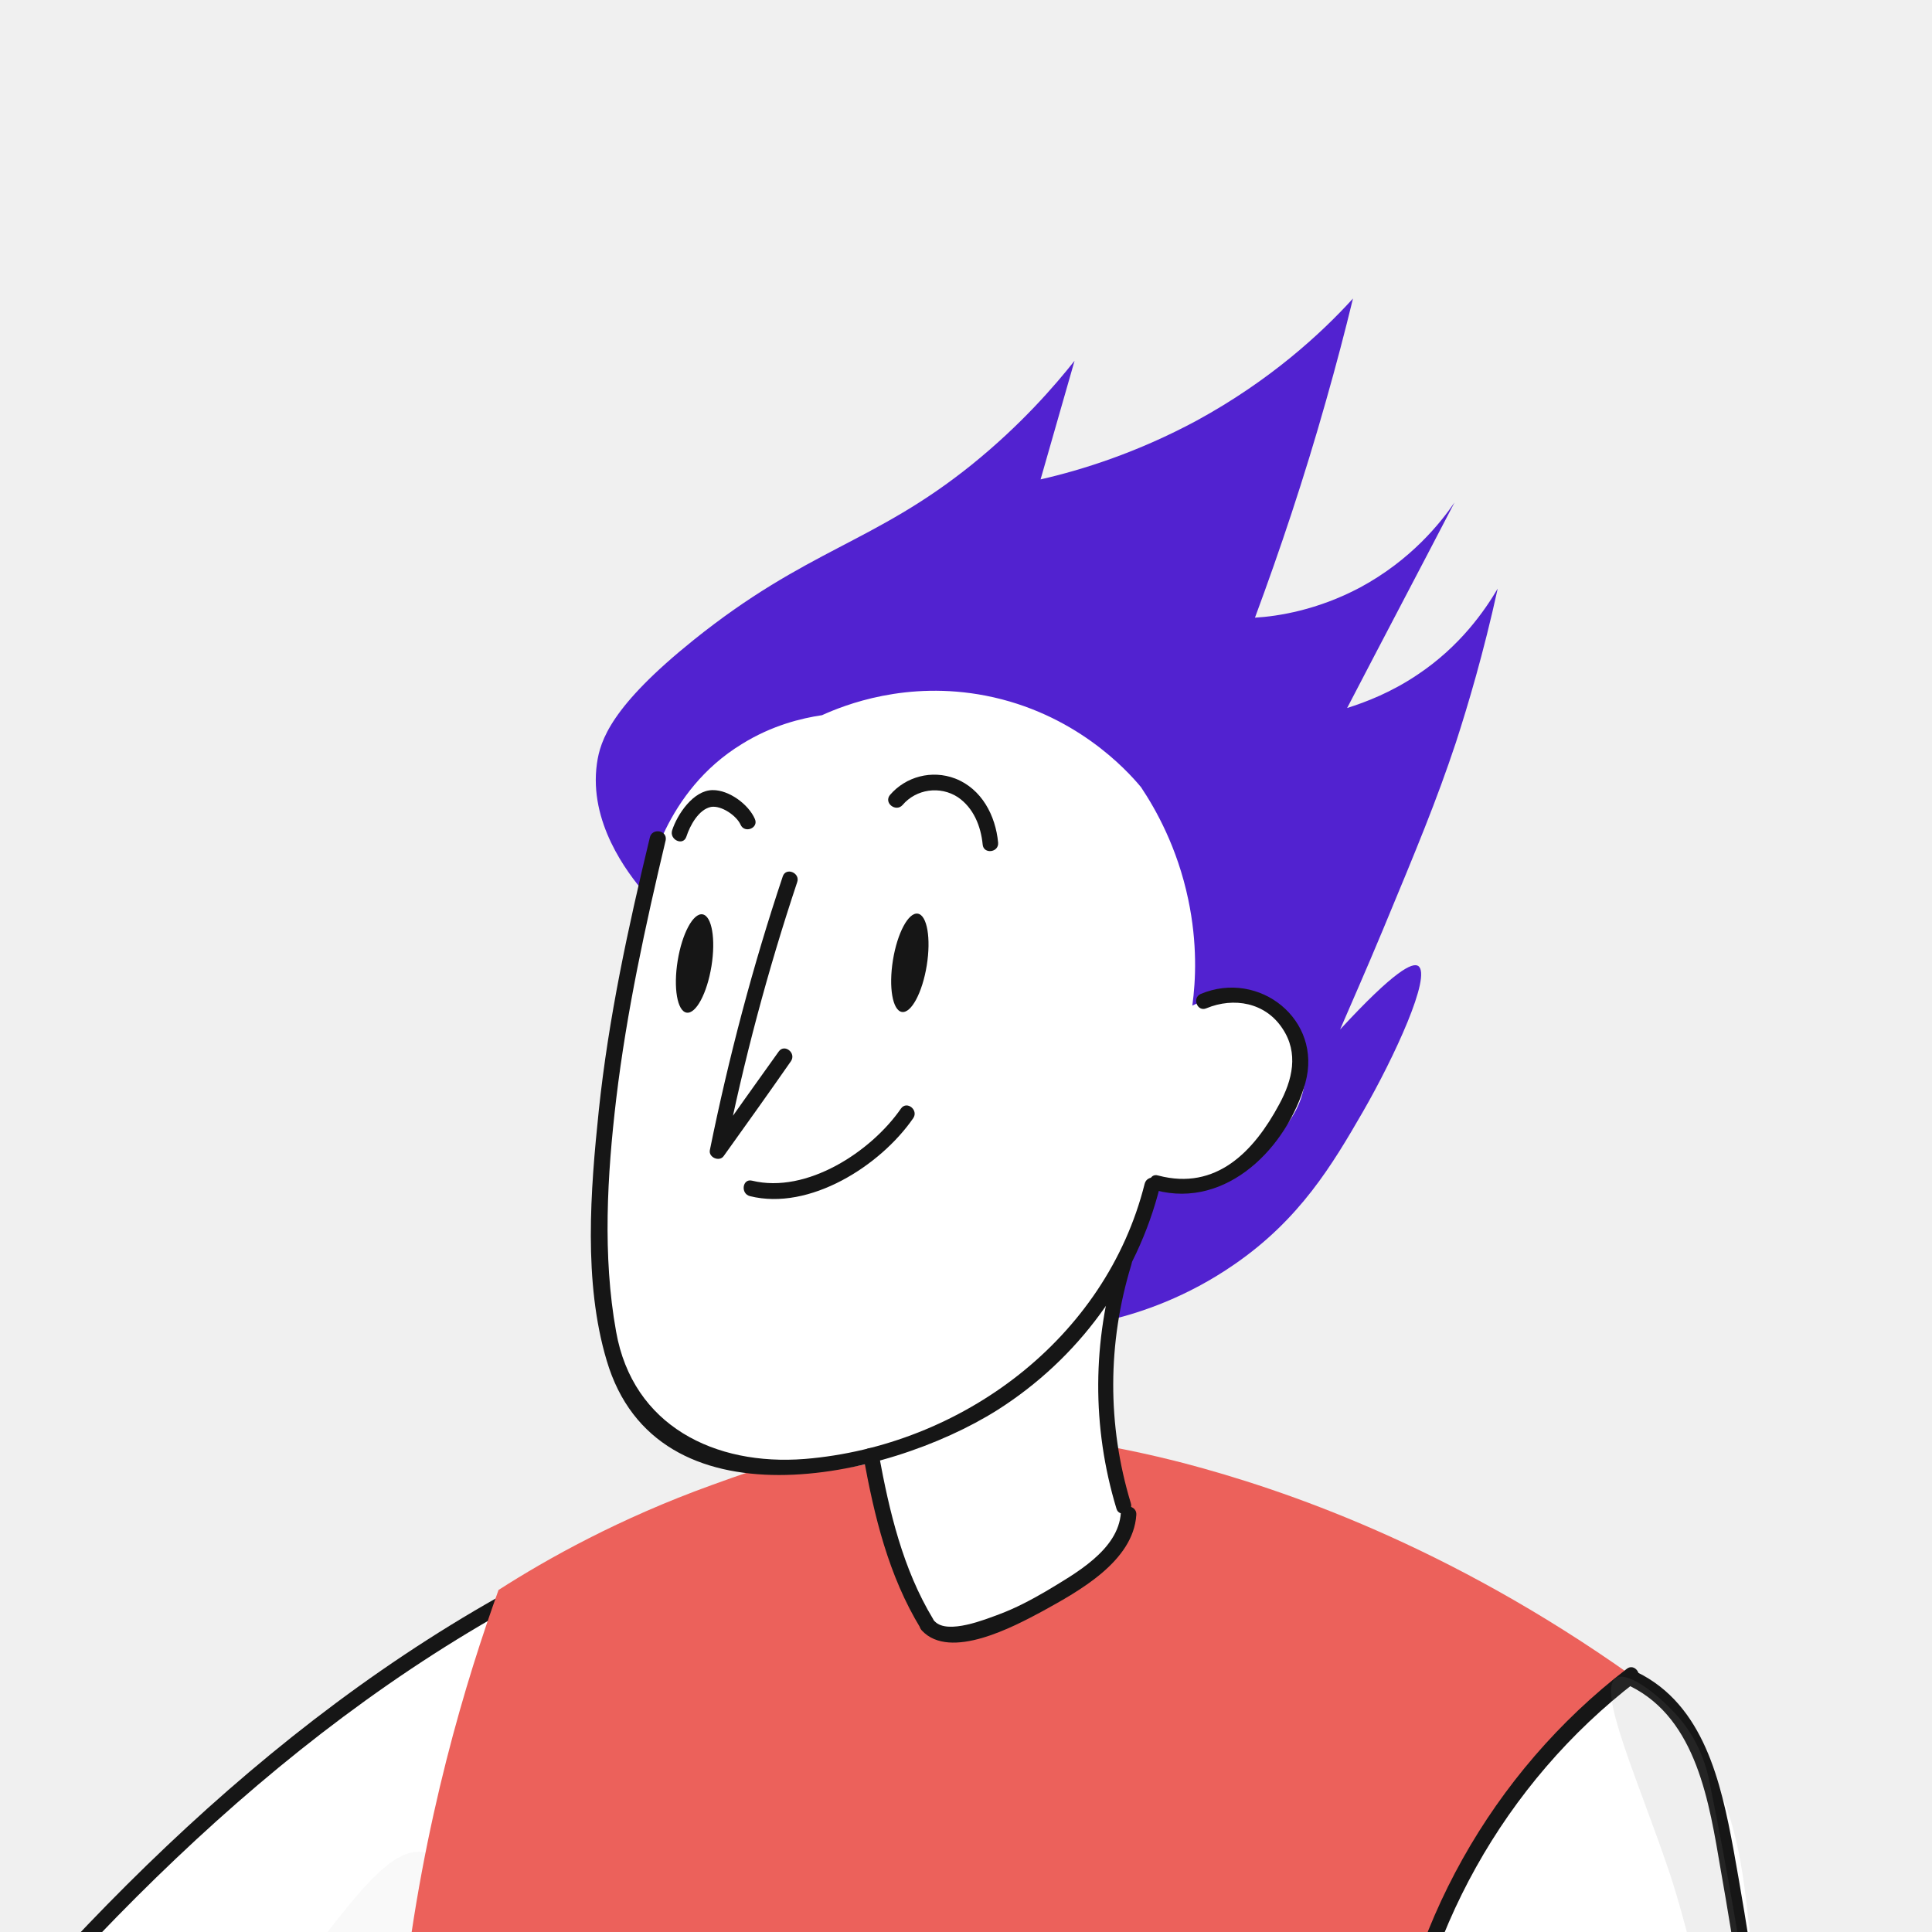
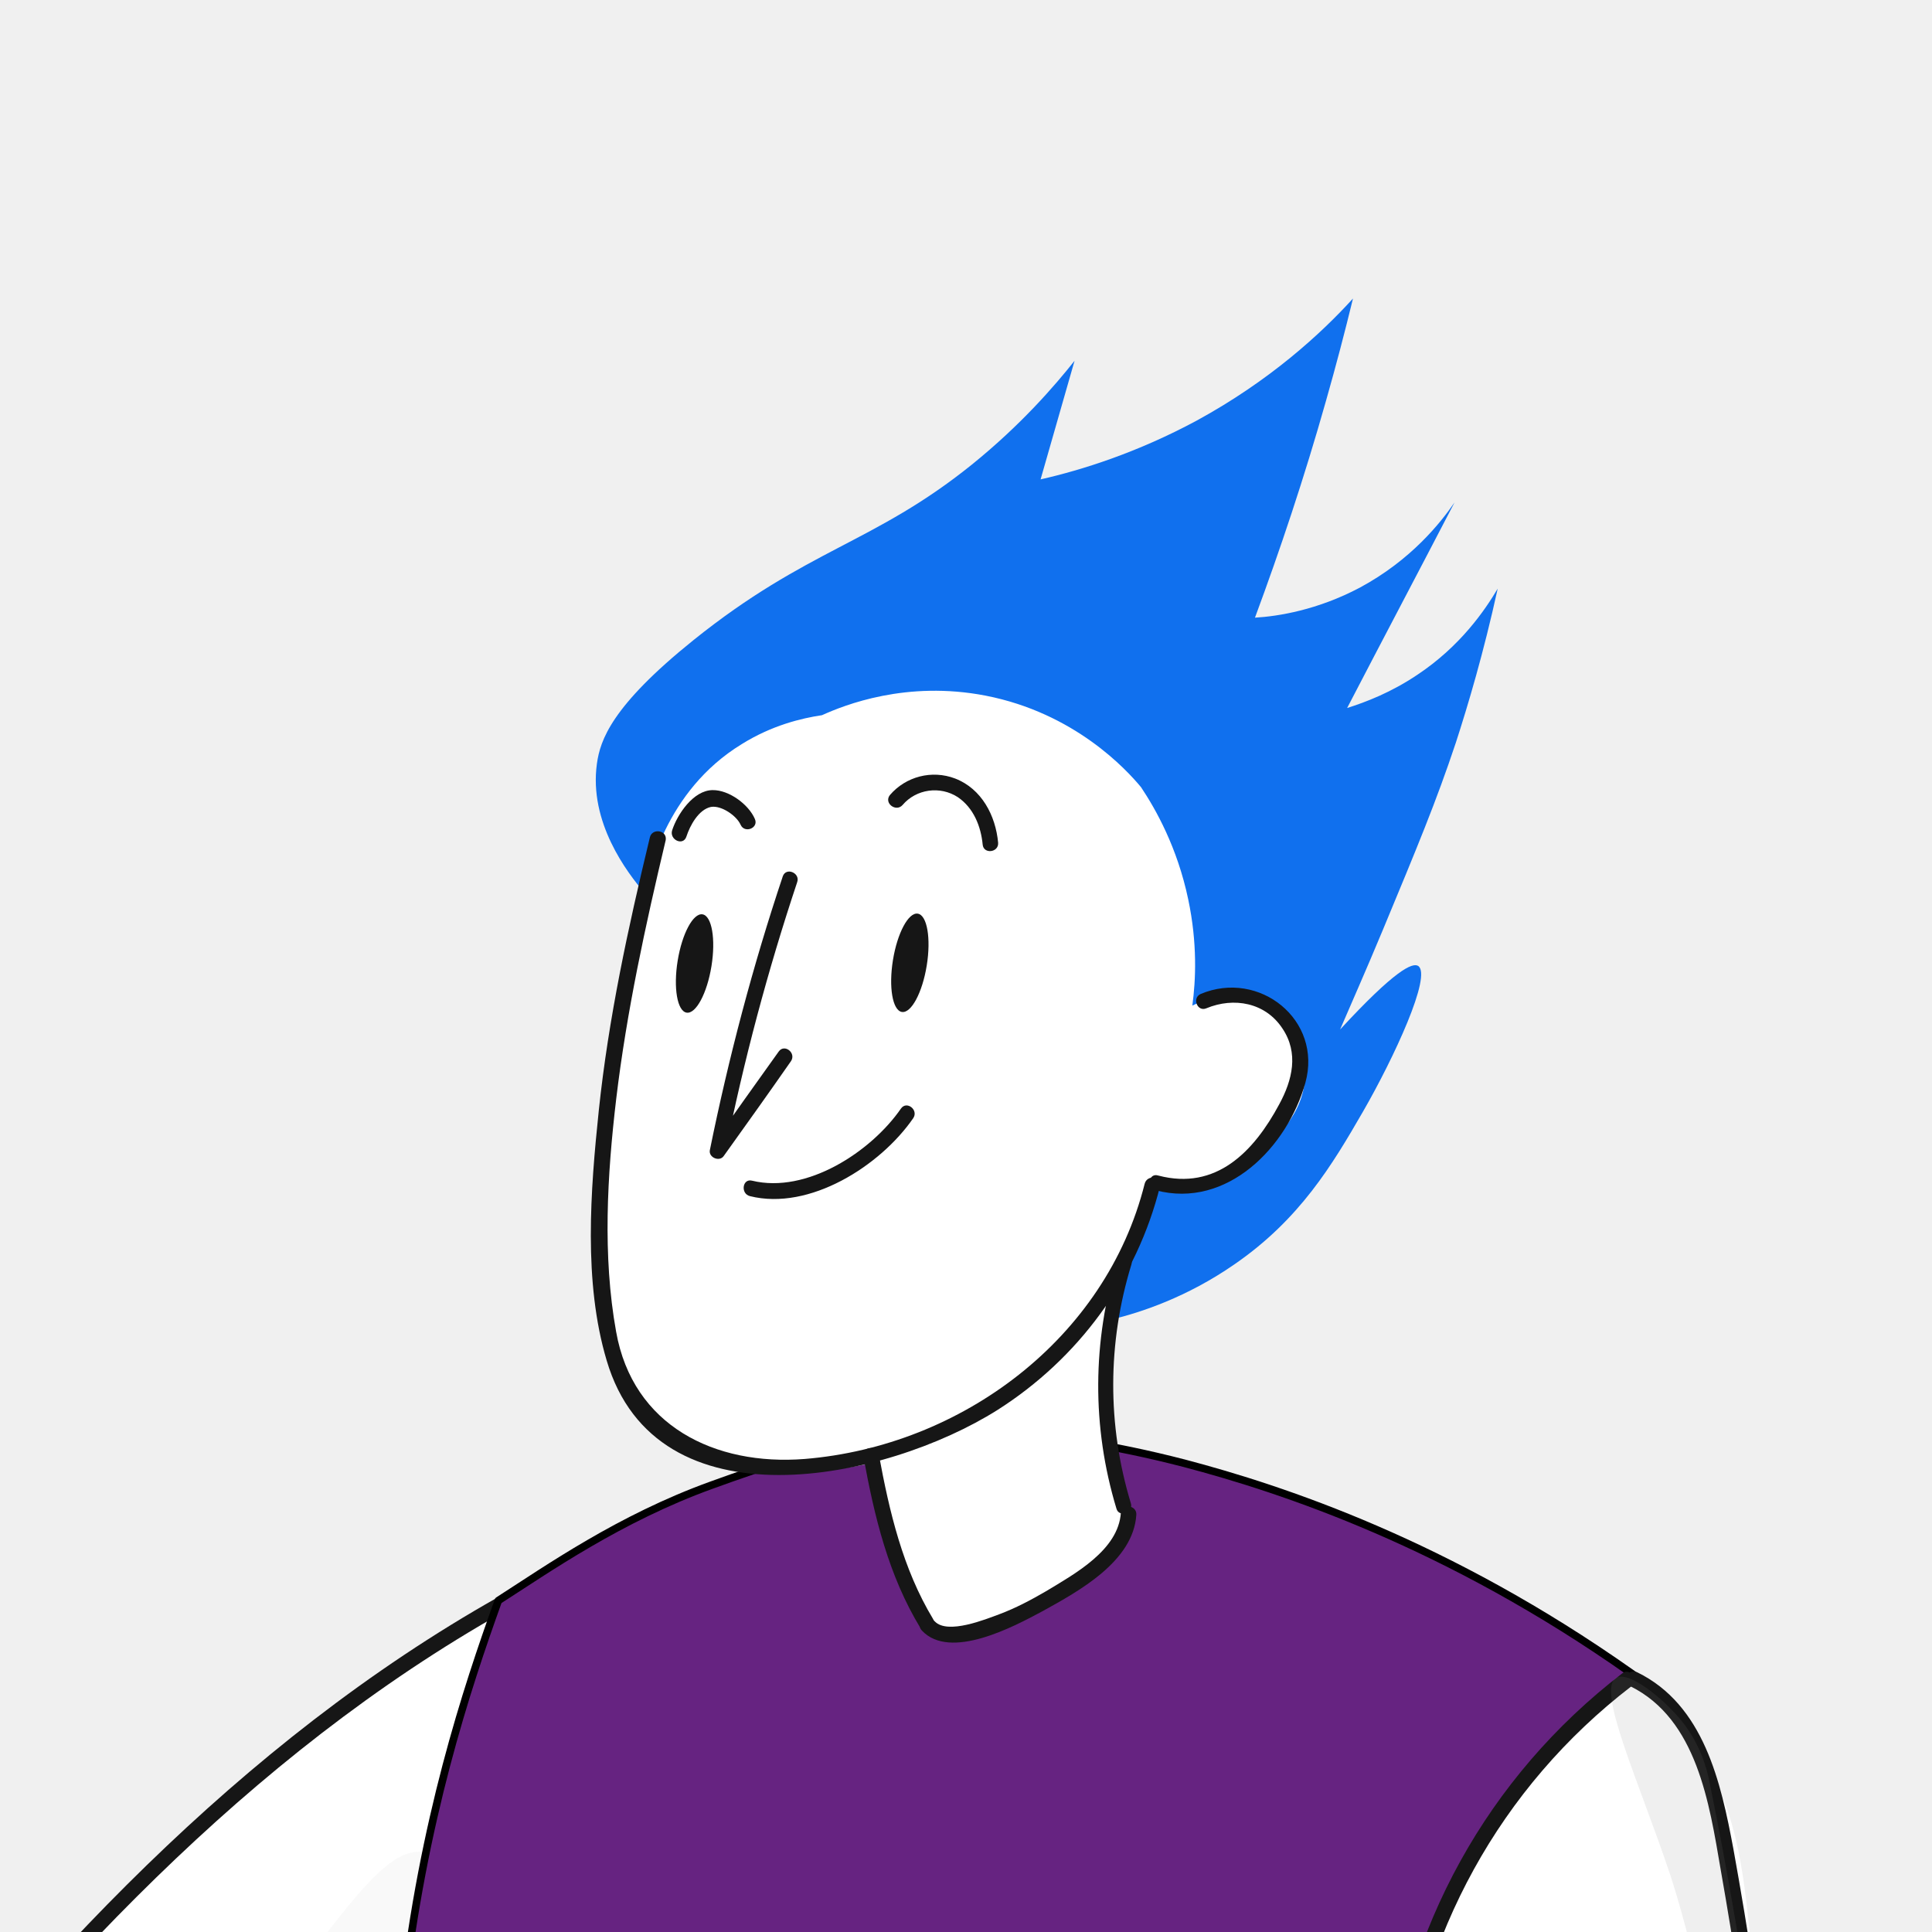
<svg xmlns="http://www.w3.org/2000/svg" width="100%" height="100%" viewBox="0 0 512 512" version="1.1" xml:space="preserve" style="fill-rule:evenodd;clip-rule:evenodd;stroke-linejoin:round;stroke-miterlimit:2;">
  <g transform="matrix(1.26304,0.542008,-0.542008,1.26304,-191.215,-303.979)">
    <path d="M428.1,389.6C425.5,393.4 422,398.8 417.9,405.4C411.2,416.1 399.7,434.5 389.2,456.8C386.4,462.7 387.5,460.7 364.1,527C362.6,531.3 357.5,545.5 354.5,564.7C351.6,582.4 352.7,590.7 355.6,597.9C358.2,604.2 362.1,608.9 368.4,614.9C377.2,623.2 420.347,588.83 417.07,581.458C413.347,573.08 409.623,564.704 405.9,556.3C408.1,552.3 411.4,546.3 415.3,539.1C428,515.2 432.8,504.4 439.3,492.2C445.1,481.3 454.1,466.2 467.2,449C454.1,429.2 441.1,409.4 428.1,389.6Z" style="fill:white;fill-rule:nonzero;" />
  </g>
  <g transform="matrix(1.26304,0.542008,-0.542008,1.26304,-191.215,-303.979)">
    <g>
      <path d="M428.2,389.1C392.3,434.2 372.3,488.9 357.8,544.1C357.3,546 360.2,546.8 360.7,544.9C375,490.3 394.8,435.9 430.3,391.3C431.5,389.7 429.4,387.5 428.2,389.1Z" style="fill:rgb(22,22,22);fill-rule:nonzero;" />
    </g>
  </g>
  <g transform="matrix(1.26304,0.542008,-0.542008,1.26304,-191.215,-303.979)">
    <g>
      <path d="M455,459.2C438.1,490.7 421.7,522.6 405.9,554.6C405,556.3 407.6,557.8 408.5,556.1C424.4,524 440.7,492.2 457.6,460.7C458.5,459 455.9,457.5 455,459.2Z" style="fill:rgb(22,22,22);fill-rule:nonzero;" />
    </g>
  </g>
  <g transform="matrix(1.26304,0.542008,-0.542008,1.26304,-191.215,-303.979)">
    <path d="M431.3,444.3C423.4,445.7 421.3,462.5 414.5,487C409.9,503.5 403.1,523.8 392.5,546.5C401,558.8 409.4,571.2 417.9,583.5C415.2,571.7 412.5,559.9 409.8,548.1C424.2,520.8 438.5,493.4 452.9,466.1C447.1,455.7 438.7,443 431.3,444.3Z" style="fill:rgb(132,132,132);fill-opacity:0.05;fill-rule:nonzero;" />
  </g>
  <g transform="matrix(1.26304,0.542008,-0.542008,1.26304,-191.215,-303.979)">
-     <path d="M485.6,333.4C471.5,341.2 461.8,350.2 454.1,357.4C440.3,370.3 430.6,382.9 424.3,392.2C425.4,410.3 428.4,438.7 438.4,471.8C450.176,510.908 464.502,532.947 482.258,567.648C484.706,572.432 687.287,500.597 681.967,487.087C669.495,455.414 651.98,408.561 638.1,350.8C635.2,338.6 633,328.4 631.5,321.2C589,312.1 555.7,314.7 536.2,317.6C506.9,322.1 491.4,330.1 485.6,333.4Z" style="fill:rgb(236,97,91);fill-rule:nonzero;" />
+     <path d="M485.6,333.4C471.5,341.2 461.8,350.2 454.1,357.4C440.3,370.3 431.374,384.786 425.074,394.086C426.174,412.186 428.4,438.7 438.4,471.8C450.176,510.908 464.502,532.947 482.258,567.648C484.706,572.432 687.287,500.597 681.967,487.087C669.495,455.414 651.98,408.561 638.1,350.8C635.2,338.6 633.283,328.108 631.783,320.908C631.594,320.868 631.404,320.827 631.215,320.787C588.986,311.832 555.613,314.713 536.2,317.6C506.9,322.1 491.4,330.1 485.6,333.4Z" style="fill:rgb(102,35,129);fill-rule:nonzero;stroke:black;stroke-width:1.46px;" />
  </g>
  <g transform="matrix(1.26304,0.542008,-0.542008,1.26304,-191.215,-303.979)">
    <path d="M632.2,321.7C628.7,327.2 625.3,333.6 622.6,341C611.4,371.1 617.3,399.1 621.3,412.7C633.2,430.9 645.2,449.3 657.1,468C660.738,473.655 664.353,479.31 667.951,484.961C675.232,496.399 730.165,470.529 720.986,451.038C720.499,450.004 720.004,448.958 719.5,447.9C717.2,443.1 716.1,440.8 699.5,408.6C699.5,408.6 690.8,391.7 673,359.5C665.7,346.3 660.2,336.7 648.7,329.2C642.4,325 636.4,322.9 632.2,321.7Z" style="fill:white;fill-rule:nonzero;" />
  </g>
  <g transform="matrix(1.26304,0.542008,-0.542008,1.26304,-191.215,-303.979)">
    <g>
      <path d="M632.2,323.2C646.5,324 655.1,338 662.1,348.8C670.5,361.6 678.5,374.6 686.2,387.8C701.7,414.5 715.7,442 728.2,470.3C735.4,486.7 742.1,503.3 748.3,520.1C749,521.9 751.9,521.1 751.2,519.3C728.6,457.8 699,398.9 662.8,344.2C655.5,333.3 646.6,320.9 632.3,320.2C630.3,320.1 630.3,323.1 632.2,323.2Z" style="fill:rgb(22,22,22);fill-rule:nonzero;" />
    </g>
  </g>
  <g transform="matrix(1.26304,0.542008,-0.542008,1.26304,-191.215,-303.979)">
    <g>
-       <path d="M630.2,320.4C614.2,349 610.5,383.4 620.3,414.7C620.9,416.5 623.8,415.8 623.2,413.9C613.7,383.4 617.2,349.9 632.8,322C633.7,320.2 631.1,318.7 630.2,320.4Z" style="fill:rgb(22,22,22);fill-rule:nonzero;" />
+       <path d="M629.739,321.555C613.739,350.155 610.5,383.4 620.3,414.7C620.9,416.5 623.8,415.8 623.2,413.9C613.7,383.4 616.739,351.055 632.339,323.155C633.239,321.355 630.639,319.855 629.739,321.555Z" style="fill:rgb(22,22,22);fill-rule:nonzero;" />
    </g>
  </g>
  <g transform="matrix(1.26304,0.542008,-0.542008,1.26304,-191.215,-303.979)">
    <path d="M629,322.8C626.4,326.4 641,339.5 653.5,353.5C653.5,353.5 683,386.4 701.9,431.9C708.547,447.916 714.072,461.168 716.775,475.129C718.342,483.222 733.33,478.44 729.471,469.681C722.991,454.972 714.567,437.068 704.1,417.2C691.3,393 674.6,364.6 653.3,333.9C651.9,331.9 649,328.2 644,325.5C639.1,322.9 630.7,320.5 629,322.8Z" style="fill:rgb(132,132,132);fill-opacity:0.13;fill-rule:nonzero;" />
  </g>
  <g transform="matrix(1.26304,0.542008,-0.542008,1.26304,-191.215,-303.979)">
    <path d="M406.2,203.1C398.9,211.1 396.2,218.4 395.6,220.2C390.5,234.9 394.6,248.2 396.4,253.3C400.1,272 404.1,288.2 407.6,301.3C411.3,314.8 415,326.9 424.4,338.9C431.1,347.4 436.2,350.2 440.4,351.5C448.2,354 455.3,352.1 461.3,350.6C465.8,349.4 473.1,347 480.8,341.3C482.9,346.2 487.7,355.3 497.6,361.8C500.8,363.9 503.8,365.3 506.6,366.3C509.1,364.8 512.4,362.7 515.9,359.6C520.1,355.9 526,350.6 528.7,342C529.5,339.5 530.3,335.7 530.1,331C527.7,328.4 525.3,325.3 522.9,321.8C514.2,308.8 511.3,295.6 510.2,286.6C514.1,283.6 521.4,277.2 526.1,266.4C527.7,262.7 533.5,249.1 528.9,234.1C527.5,229.5 524.9,224 510.9,210.1C494.4,193.7 486.1,185.5 478.1,182.4C452.2,172.3 421.5,186.4 406.2,203.1Z" style="fill:white;fill-rule:nonzero;" />
  </g>
  <g transform="matrix(1.26304,0.542008,-0.542008,1.26304,-191.215,-303.979)">
-     <path d="M397.2,257.6C392.5,255.3 381.9,249.3 378.9,238.3C377.7,233.9 377.1,227 386.6,209.1C399.9,184.1 411.2,178.3 422.6,156.8C428.3,146 431.3,136.5 432.9,130.6C433.9,138.5 434.9,146.3 435.9,154.2C442.5,149.4 451,142.1 459.1,131.9C469,119.3 474.5,107.1 477.5,98.4C478.6,104.9 479.6,111.6 480.5,118.6C482.5,133.9 483.7,148.5 484.4,162.4C488.4,160.4 494.9,156.3 500.7,149.1C507.7,140.3 510.1,131.4 511,126.8C509.9,141.7 508.7,156.5 507.6,171.4C510.5,168.9 514.2,165.3 517.5,160.2C523,151.8 524.6,143.5 525.2,138.8C527.6,151.3 528.8,161.7 529.5,169.3C530.5,181.2 530.6,190.8 530.8,207.9C530.9,216.6 530.8,223.9 530.8,228.9C536,214.2 538.5,211.5 539.8,211.7C543,212.3 542.5,229.8 541.1,241.7C539.7,253.5 538.1,265.6 529.9,278.6C524,288 517,294.2 512.3,297.7C510.3,292.7 507.9,284.7 509.4,275.2C509.7,273.2 510.2,271.3 510.7,269.6C512.3,269.4 514.7,268.9 517.1,267.5C521.8,264.9 523.9,260.8 525.3,258.1C527.4,253.9 531.1,246.6 527.9,239.2C527.4,238.1 524.9,232.3 518.7,230.4C513.2,228.8 507,230.9 502.8,235.9C501.5,231.2 499,224.5 494,217.4C488.1,209 481.4,203.9 477.1,201.1C473.2,199.1 459.7,193 442.6,196.7C427.4,200 418.3,209.1 415.1,212.6C411.7,214.7 407,218.2 403.1,223.8C393,238 396.4,254.3 397.2,257.6Z" style="fill:rgb(82,34,208);fill-rule:nonzero;" />
+     <path d="M397.2,257.6C392.5,255.3 381.9,249.3 378.9,238.3C377.7,233.9 377.1,227 386.6,209.1C399.9,184.1 411.2,178.3 422.6,156.8C428.3,146 431.3,136.5 432.9,130.6C433.9,138.5 434.9,146.3 435.9,154.2C442.5,149.4 451,142.1 459.1,131.9C469,119.3 474.5,107.1 477.5,98.4C478.6,104.9 479.6,111.6 480.5,118.6C482.5,133.9 483.7,148.5 484.4,162.4C488.4,160.4 494.9,156.3 500.7,149.1C507.7,140.3 510.1,131.4 511,126.8C509.9,141.7 508.7,156.5 507.6,171.4C510.5,168.9 514.2,165.3 517.5,160.2C523,151.8 524.6,143.5 525.2,138.8C527.6,151.3 528.8,161.7 529.5,169.3C530.5,181.2 530.6,190.8 530.8,207.9C530.9,216.6 530.8,223.9 530.8,228.9C536,214.2 538.5,211.5 539.8,211.7C543,212.3 542.5,229.8 541.1,241.7C539.7,253.5 538.1,265.6 529.9,278.6C524,288 517,294.2 512.3,297.7C510.3,292.7 507.9,284.7 509.4,275.2C509.7,273.2 510.2,271.3 510.7,269.6C512.3,269.4 514.7,268.9 517.1,267.5C521.8,264.9 523.9,260.8 525.3,258.1C527.4,253.9 531.1,246.6 527.9,239.2C527.4,238.1 524.9,232.3 518.7,230.4C513.2,228.8 507,230.9 502.8,235.9C501.5,231.2 499,224.5 494,217.4C488.1,209 481.4,203.9 477.1,201.1C473.2,199.1 459.7,193 442.6,196.7C427.4,200 418.3,209.1 415.1,212.6C411.7,214.7 407,218.2 403.1,223.8C393,238 396.4,254.3 397.2,257.6Z" style="fill:rgb(16,112,238);fill-rule:nonzero;" />
  </g>
  <g transform="matrix(1.26304,0.542008,-0.542008,1.26304,-191.215,-303.979)">
    <g>
      <path d="M393.9,247.4C396.9,265 400.3,282.5 405.6,299.6C410.2,314.4 415.9,331.2 426,343.3C447.7,369.5 484.6,343.3 499,322.4C509.4,307.2 513.8,288.6 510.8,270.3C510.5,268.4 507.6,269.2 507.9,271.1C512.8,301.5 495.4,331.5 468.6,345.7C453.2,353.8 435.6,352.9 425.5,337.5C417.3,325.1 412,310.4 407.8,296.2C403,279.9 399.8,263.3 396.9,246.6C396.4,244.7 393.5,245.5 393.9,247.4Z" style="fill:rgb(22,22,22);fill-rule:nonzero;" />
    </g>
  </g>
  <g transform="matrix(1.26304,0.542008,-0.542008,1.26304,-191.215,-303.979)">
    <g>
      <path d="M508.8,286.5C510.6,303 517,318.2 527.6,330.8C528.8,332.3 531,330.1 529.7,328.7C519.6,316.7 513.4,302.1 511.7,286.5C511.6,284.6 508.5,284.5 508.8,286.5Z" style="fill:rgb(22,22,22);fill-rule:nonzero;" />
    </g>
  </g>
  <g transform="matrix(1.26304,0.542008,-0.542008,1.26304,-191.215,-303.979)">
    <g>
      <path d="M478.8,340.8C485.3,350.6 492.3,360 502,366.9C503.6,368 505.1,365.4 503.5,364.3C494.3,357.7 487.6,348.6 481.4,339.3C480.3,337.7 477.7,339.2 478.8,340.8Z" style="fill:rgb(22,22,22);fill-rule:nonzero;" />
    </g>
  </g>
  <g transform="matrix(1.26304,0.542008,-0.542008,1.26304,-191.215,-303.979)">
    <g>
      <path d="M502.4,367.2C509.7,370.4 518.4,359.5 522.3,354.6C527.2,348.3 534.6,338.9 531.6,330.4C531,328.6 528.1,329.4 528.7,331.2C531.1,338 525.2,345.5 521.4,350.8C519.4,353.5 517.3,356.1 514.9,358.4C512.9,360.3 507.3,366 504,364.6C502.1,363.8 500.6,366.4 502.4,367.2Z" style="fill:rgb(22,22,22);fill-rule:nonzero;" />
    </g>
  </g>
  <g transform="matrix(1.26304,0.542008,-0.542008,1.26304,-191.215,-303.979)">
    <g>
      <path d="M510.4,271.4C524.4,269.3 530.4,253.8 528.7,241C527,228.5 511.9,224.4 503.4,233.2C502.1,234.6 504.2,236.7 505.5,235.3C509.5,231.2 515.5,229.8 520.5,233.1C525.3,236.2 526.2,241.5 525.7,246.8C524.8,257.1 521.1,266.9 509.7,268.6C507.7,268.8 508.5,271.7 510.4,271.4Z" style="fill:rgb(22,22,22);fill-rule:nonzero;" />
    </g>
  </g>
  <g transform="matrix(1.26304,0.542008,-0.542008,1.26304,-191.215,-303.979)">
    <g>
      <path d="M420.4,244.1C421.9,262.3 424.6,280.4 428.3,298.2C428.6,299.6 430.9,299.6 431.2,298.2C432.8,290.9 434.4,283.6 435.9,276.3C436.3,274.4 433.4,273.6 433,275.5C431.4,282.8 429.8,290.1 428.3,297.4L431.2,297.4C427.5,279.8 424.9,262 423.4,244.1C423.3,242.2 420.3,242.2 420.4,244.1Z" style="fill:rgb(22,22,22);fill-rule:nonzero;" />
    </g>
  </g>
  <g transform="matrix(1.26304,0.542008,-0.542008,1.26304,-191.215,-303.979)">
    <g>
      <path d="M438.9,303.3C450.6,301.4 459.7,288 461.9,277.1C462.3,275.2 459.4,274.4 459,276.3C457,286.2 448.8,298.6 438.1,300.4C436.2,300.7 437,303.6 438.9,303.3Z" style="fill:rgb(22,22,22);fill-rule:nonzero;" />
    </g>
  </g>
  <g transform="matrix(1.35673,0.219823,-0.219823,1.35673,-315.555,-196.397)">
    <ellipse cx="411.4" cy="266.3" rx="3.3" ry="9.6" style="fill:rgb(22,22,22);" />
  </g>
  <g transform="matrix(1.35673,0.219823,-0.219823,1.35673,-313.82,-182.568)">
    <ellipse cx="449.5" cy="249.8" rx="3.3" ry="9.6" style="fill:rgb(22,22,22);" />
  </g>
  <g transform="matrix(1.26304,0.542008,-0.542008,1.26304,-191.215,-303.979)">
    <g>
      <path d="M400.3,244.4C400.1,242.2 400.4,238.7 402.4,237.3C404.1,236.2 407.6,236.9 409,238.2C410.4,239.5 412.5,237.4 411.1,236.1C408.9,234 404.3,232.9 401.4,234.2C398,235.7 397,241.2 397.3,244.4C397.5,246.3 400.5,246.4 400.3,244.4Z" style="fill:rgb(22,22,22);fill-rule:nonzero;" />
    </g>
  </g>
  <g transform="matrix(1.26304,0.542008,-0.542008,1.26304,-191.215,-303.979)">
    <g>
      <path d="M436.2,222.4C437.4,218.5 441.4,216.1 445.4,216.8C449,217.5 451.7,220.2 453.4,223.3C454.3,225 456.9,223.5 456,221.8C453.5,217.2 449,213.5 443.5,213.7C438.7,213.9 434.6,217.1 433.2,221.6C432.7,223.5 435.6,224.2 436.2,222.4Z" style="fill:rgb(22,22,22);fill-rule:nonzero;" />
    </g>
  </g>
</svg>
